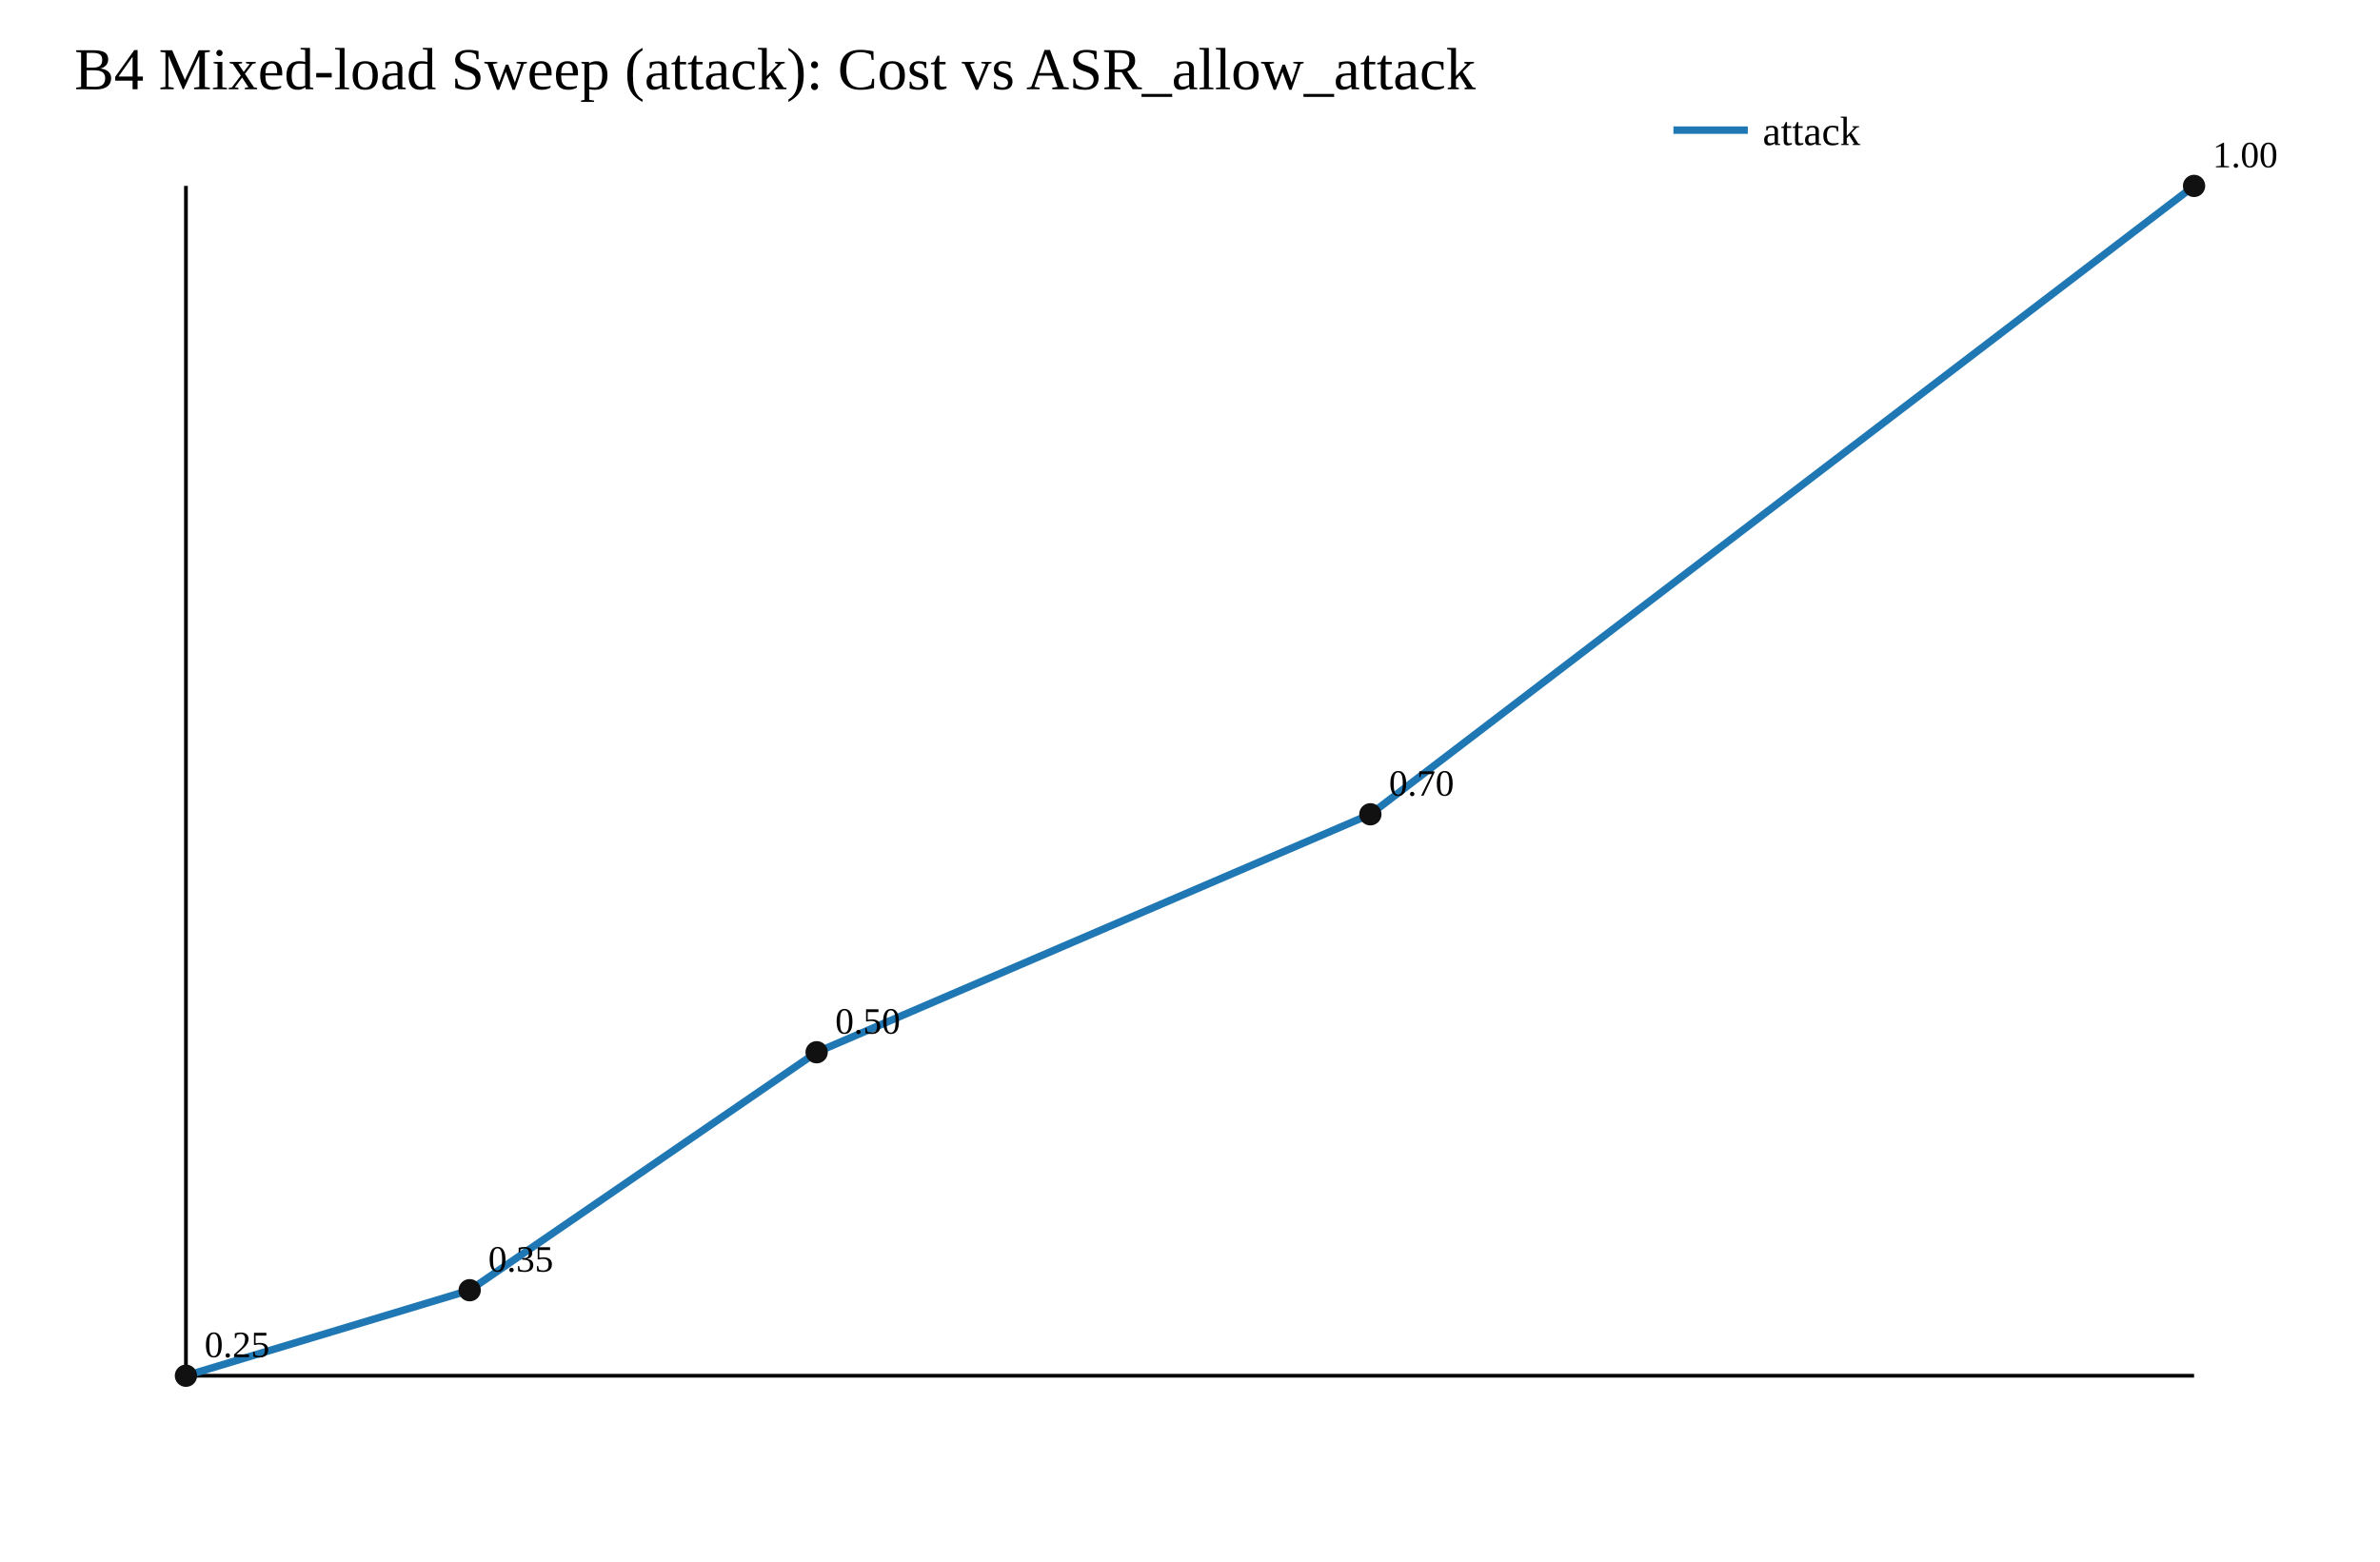
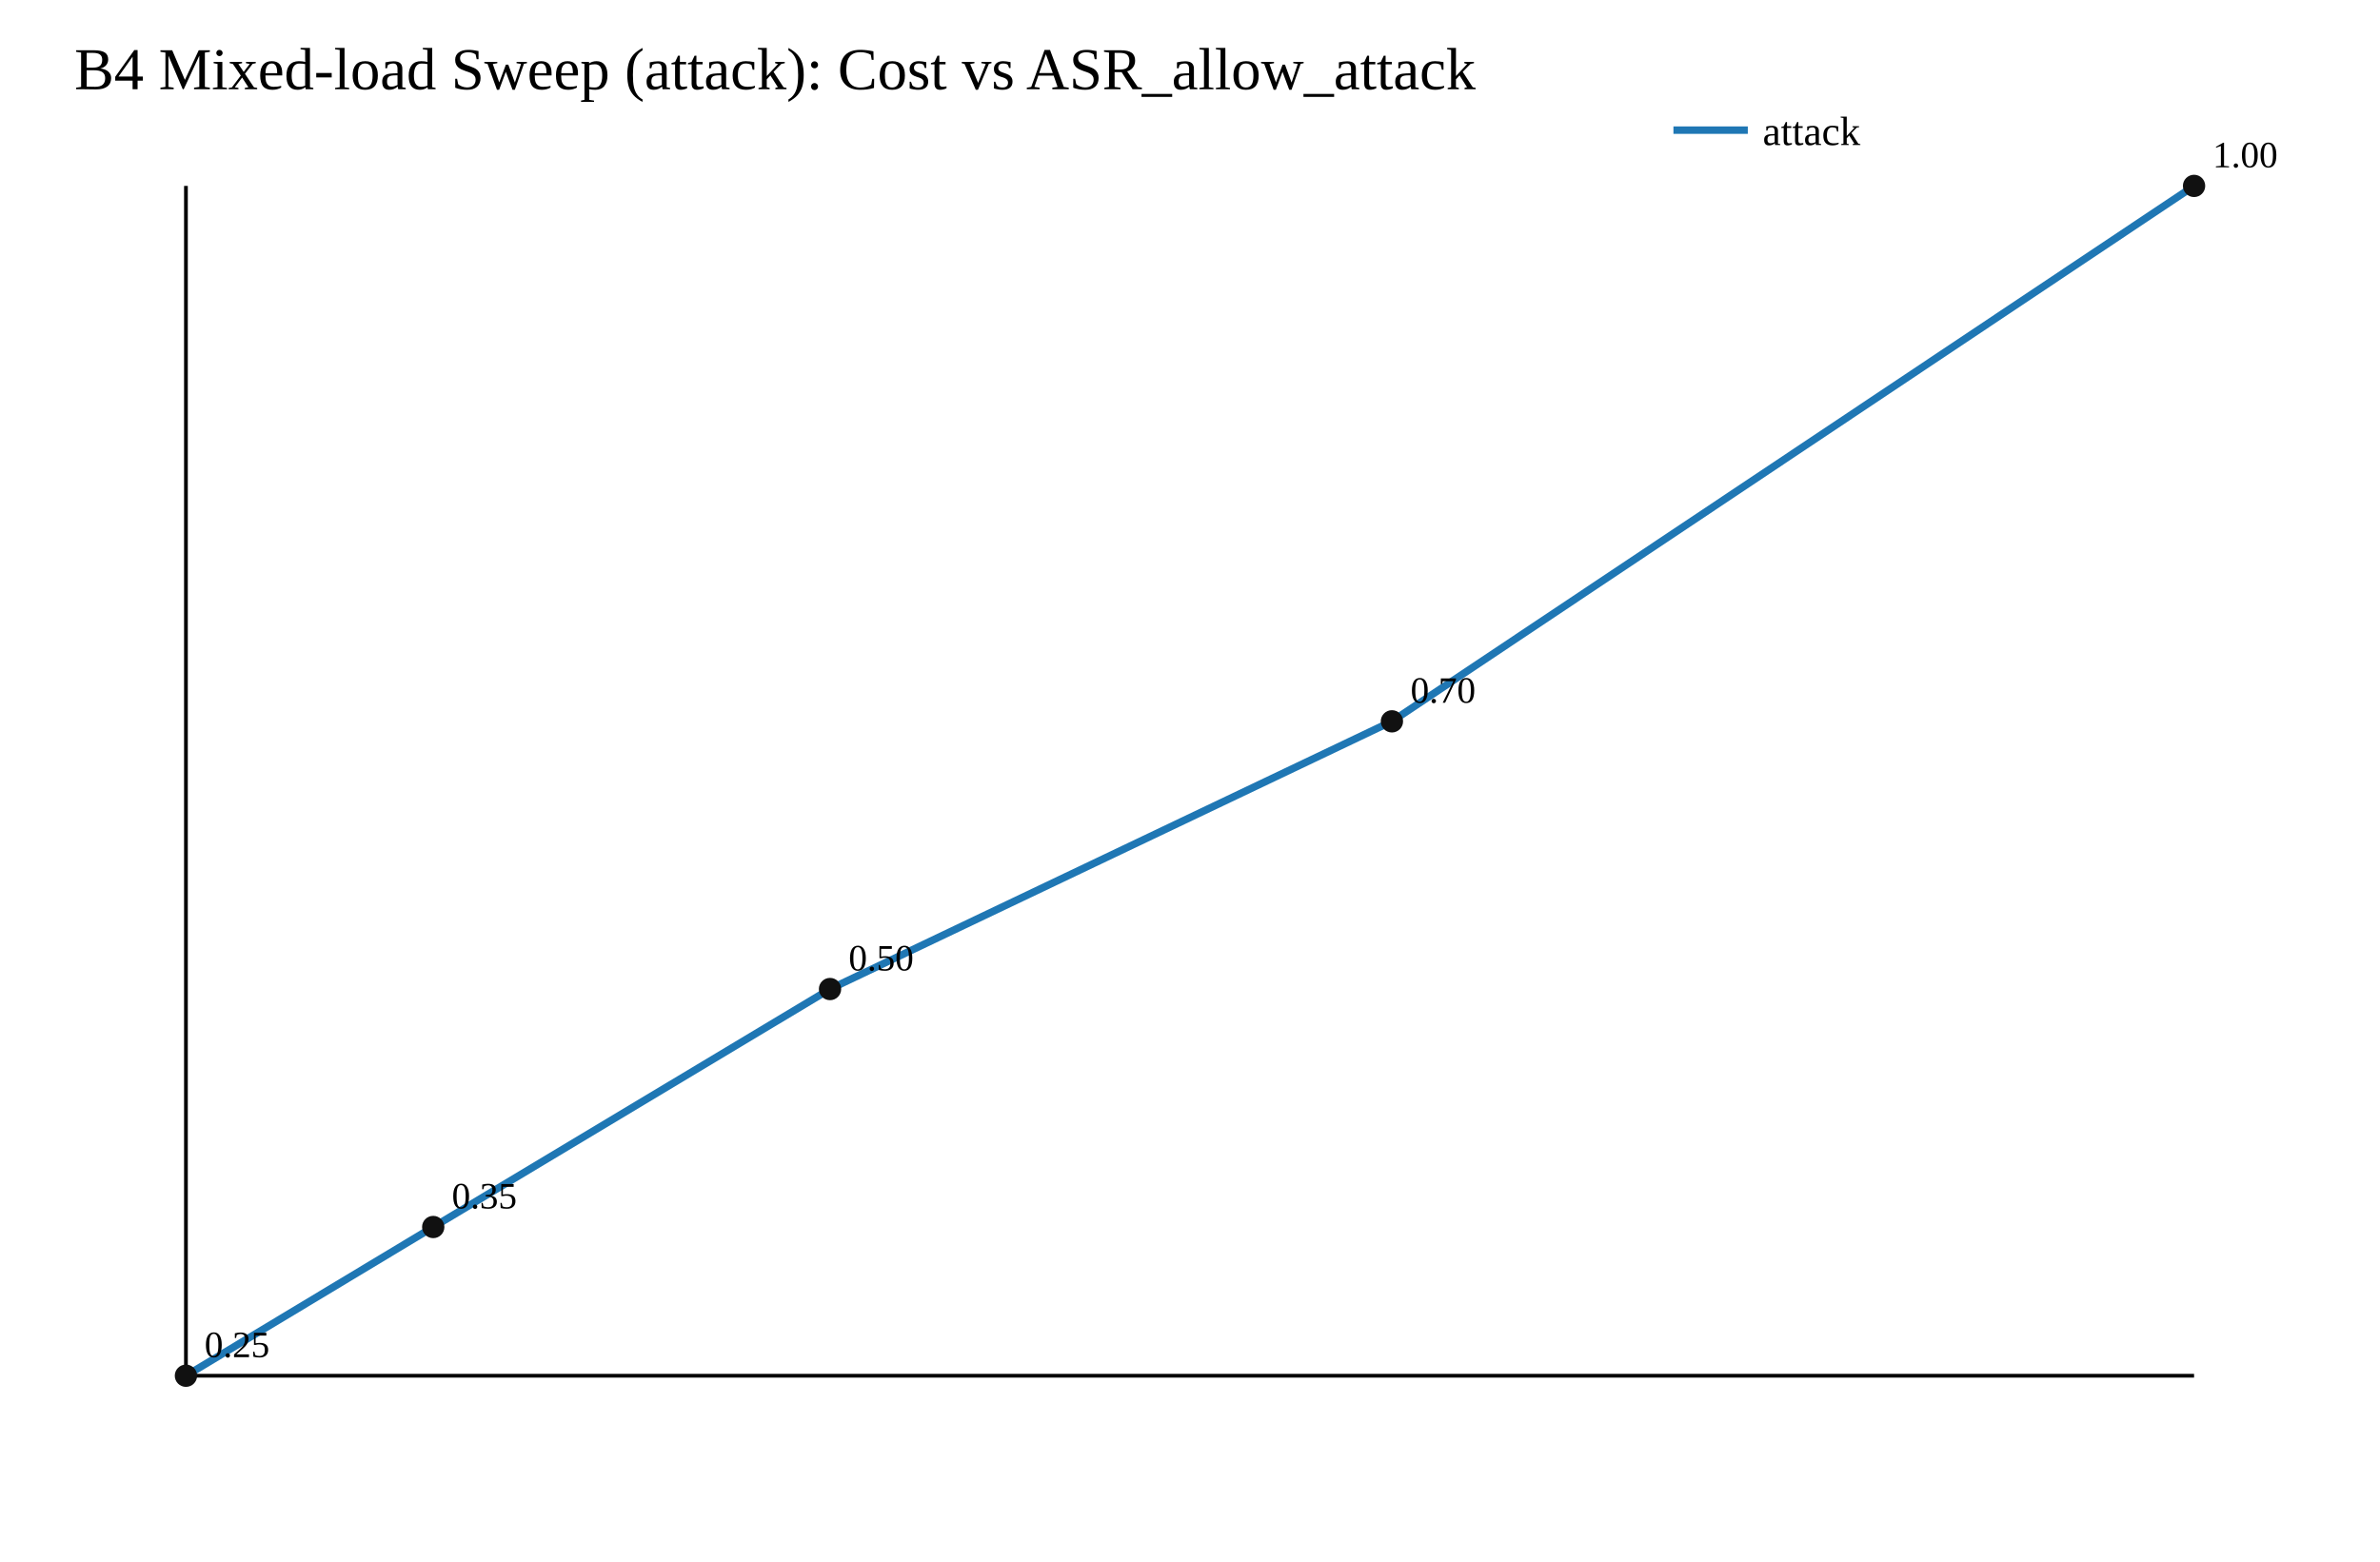
<svg xmlns="http://www.w3.org/2000/svg" width="640" height="420">
  <text x="20" y="24" font-size="16">B4 Mixed-load Sweep (attack): Cost vs ASR_allow_attack</text>
  <line x1="50" y1="370" x2="590" y2="370" stroke="black" />
  <line x1="50" y1="370" x2="50" y2="50" stroke="black" />
-   <polyline fill="none" stroke="#1f77b4" stroke-width="2" points="590.0,50.0 368.5,219.0 219.6,283.0 126.3,347.0 50.0,370.0" />
+   <polyline fill="none" stroke="#1f77b4" stroke-width="2" points="590.0,50.0 374.3,194.0 223.2,266.0 116.5,330.0 50.0,370.0" />
  <line x1="450" y1="35" x2="470" y2="35" stroke="#1f77b4" stroke-width="2" />
  <text x="474" y="39" font-size="11">attack</text>
  <circle cx="590.0" cy="50.0" r="3" fill="#111" />
  <text x="595.0" y="45.0" font-size="10">1.00</text>
-   <circle cx="368.5" cy="219.0" r="3" fill="#111" />
-   <text x="373.5" y="214.0" font-size="10">0.70</text>
-   <circle cx="219.6" cy="283.0" r="3" fill="#111" />
-   <text x="224.6" y="278.0" font-size="10">0.50</text>
-   <circle cx="126.3" cy="347.0" r="3" fill="#111" />
-   <text x="131.3" y="342.0" font-size="10">0.35</text>
+   <circle cx="374.3" cy="194.0" r="3" fill="#111" />
+   <text x="379.3" y="189.0" font-size="10">0.70</text>
+   <circle cx="223.2" cy="266.0" r="3" fill="#111" />
+   <text x="228.2" y="261.0" font-size="10">0.50</text>
+   <circle cx="116.5" cy="330.0" r="3" fill="#111" />
+   <text x="121.5" y="325.0" font-size="10">0.35</text>
  <circle cx="50.0" cy="370.0" r="3" fill="#111" />
  <text x="55.0" y="365.0" font-size="10">0.25</text>
</svg>
